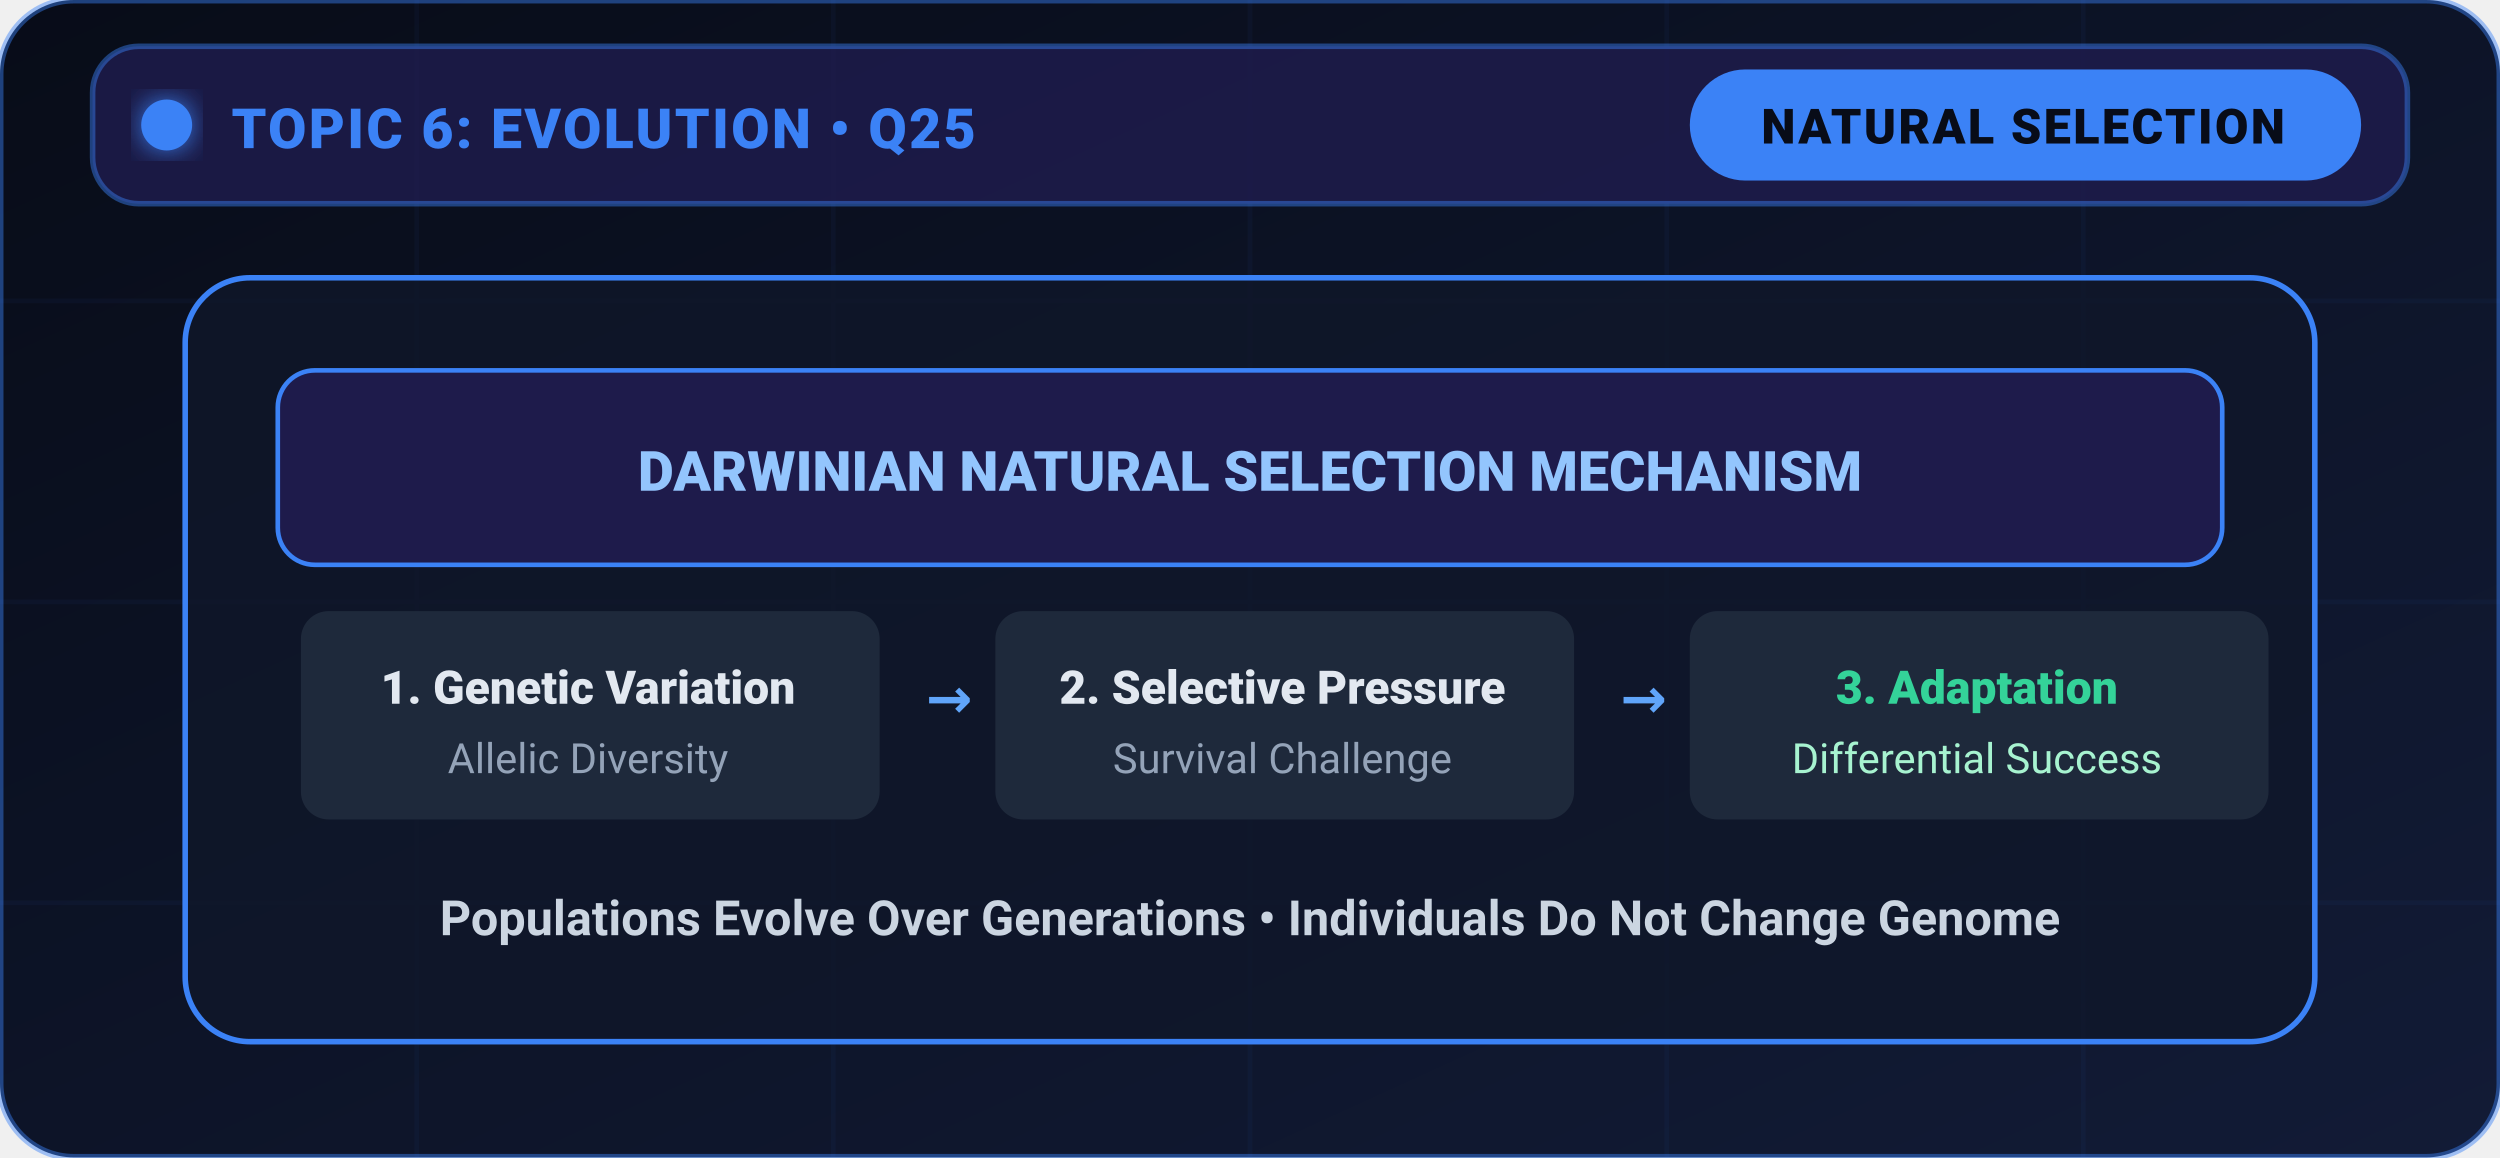
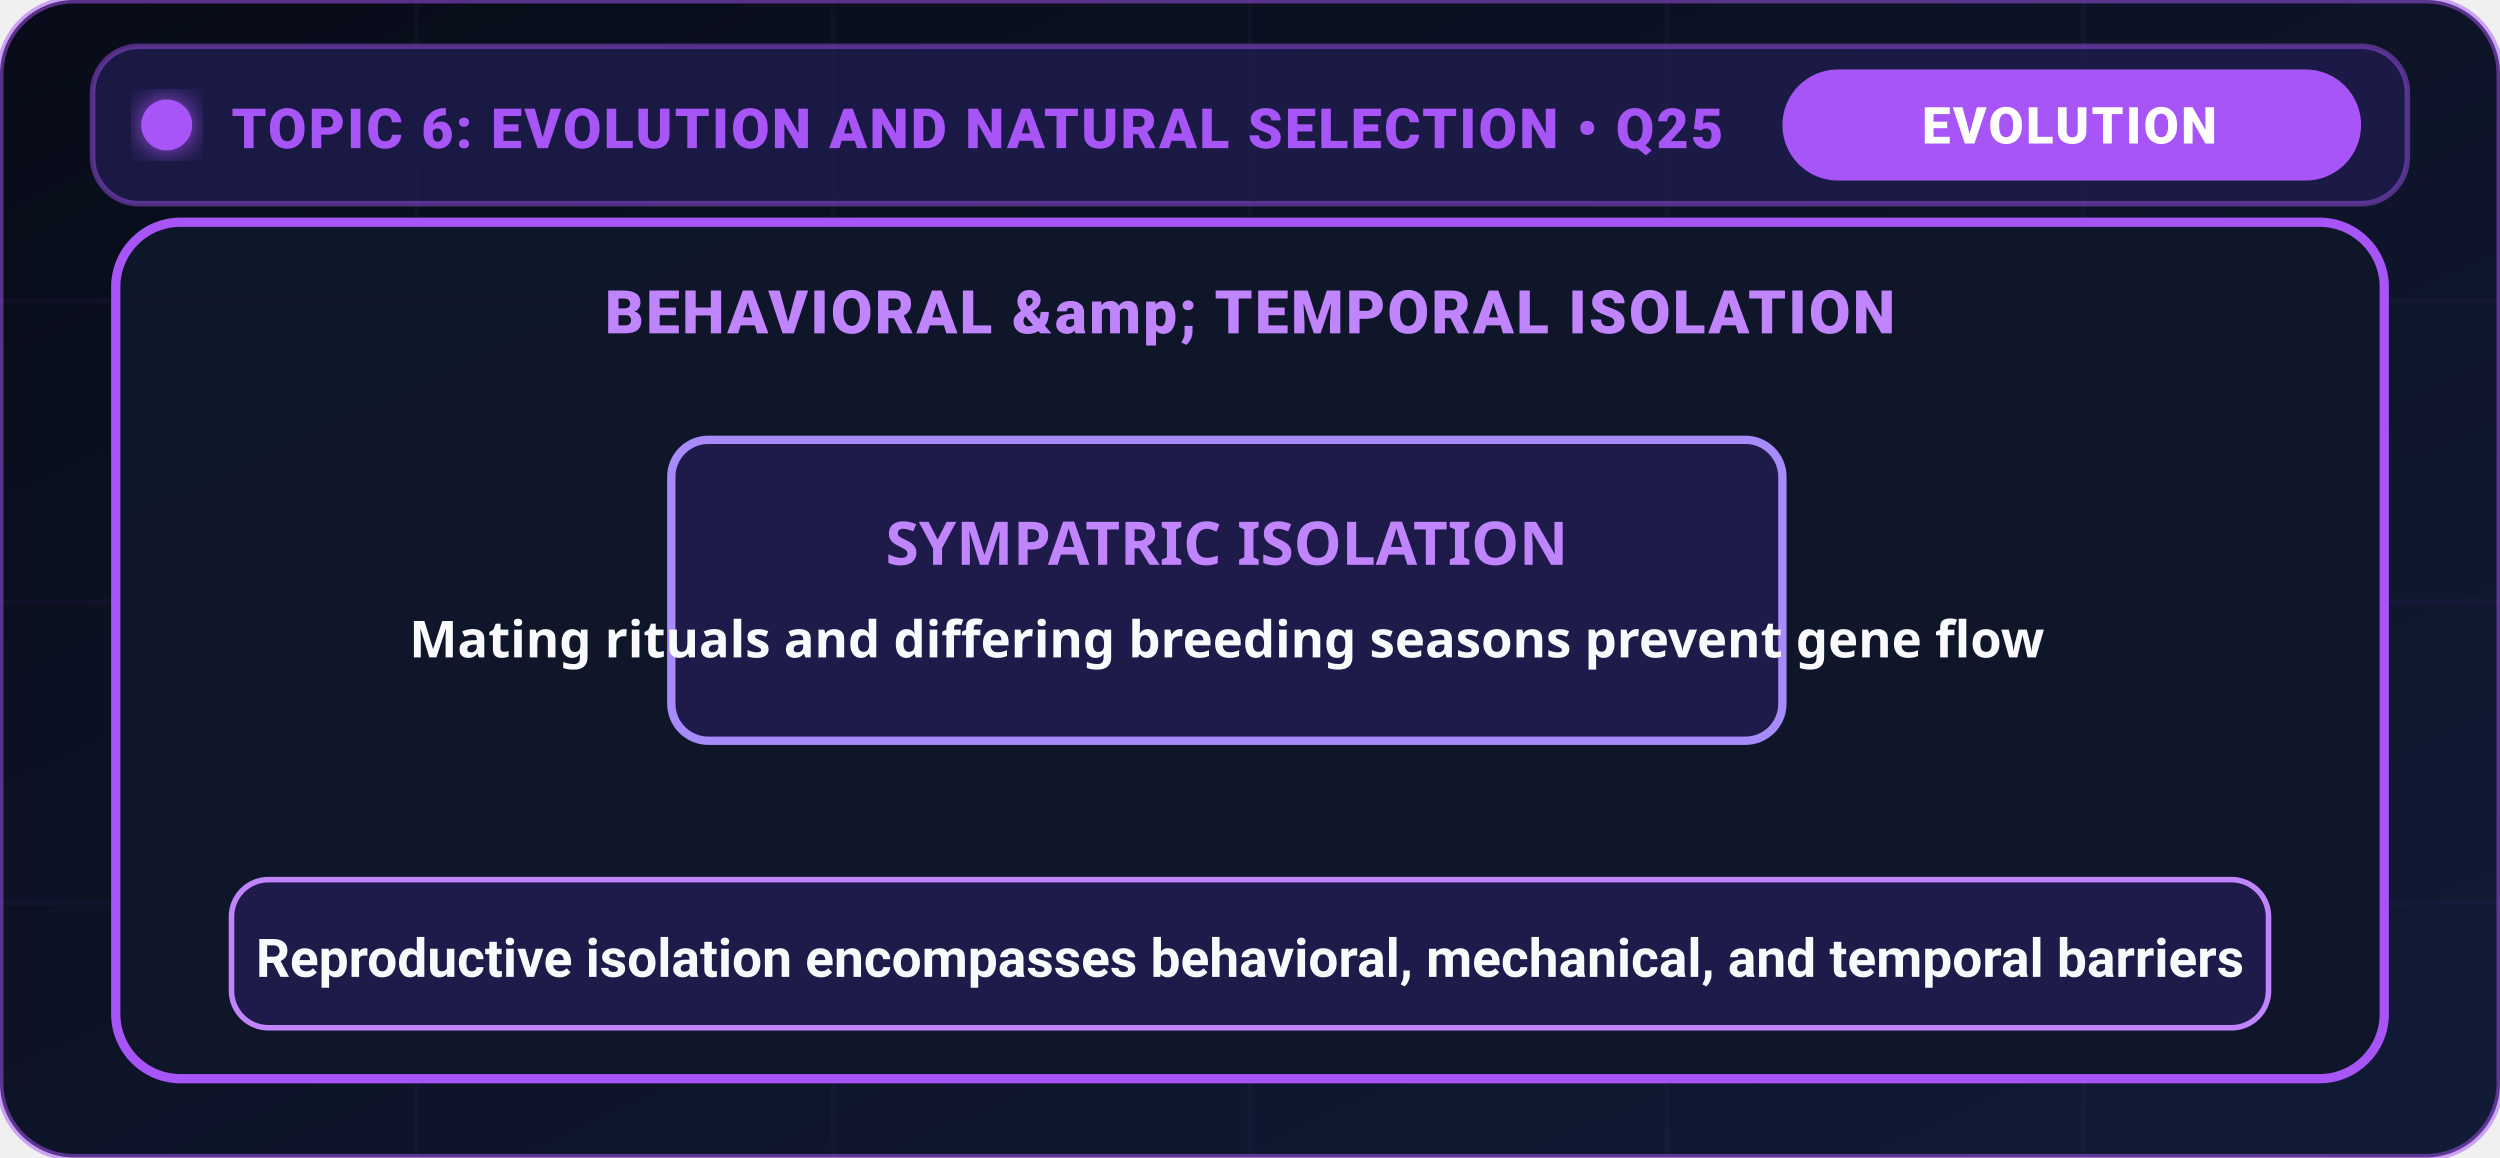
<svg xmlns="http://www.w3.org/2000/svg" viewBox="0 0 540 250" width="100%" height="100%">
  <defs>
-     <linearGradient id="bg_tf_6_25" x1="0%" y1="0%" x2="100%" y2="100%">
+     <linearGradient id="bg_t6_tf_25" x1="0%" y1="0%" x2="100%" y2="100%">
      <stop offset="0%" stop-color="#080c18" />
      <stop offset="50%" stop-color="#0d1428" />
      <stop offset="100%" stop-color="#121b36" />
    </linearGradient>
-     <filter id="glow_tf_6_25" x="-20%" y="-20%" width="140%" height="140%">
+     <filter id="glow_t6_tf_25" x="-20%" y="-20%" width="140%" height="140%">
      <feGaussianBlur stdDeviation="3" result="blur" />
      <feComposite in="SourceGraphic" in2="blur" operator="over" />
    </filter>
  </defs>
-   <rect width="540" height="250" rx="16" fill="url(#bg_tf_6_25)" stroke="#3b82f6" stroke-width="1.5" stroke-opacity="0.45" />
-   <g opacity="0.04" stroke="#3b82f6" stroke-width="1">
+   <rect width="540" height="250" rx="16" fill="url(#bg_t6_tf_25)" stroke="#a855f7" stroke-width="1.5" stroke-opacity="0.5" />
+   <g opacity="0.04" stroke="#a855f7" stroke-width="1">
    <line x1="90" y1="0" x2="90" y2="250" />
    <line x1="180" y1="0" x2="180" y2="250" />
    <line x1="270" y1="0" x2="270" y2="250" />
    <line x1="360" y1="0" x2="360" y2="250" />
    <line x1="450" y1="0" x2="450" y2="250" />
    <line x1="0" y1="65" x2="540" y2="65" />
    <line x1="0" y1="130" x2="540" y2="130" />
    <line x1="0" y1="195" x2="540" y2="195" />
  </g>
-   <rect x="20" y="10" width="500" height="34" rx="10" fill="#1e1b4b" fill-opacity="0.85" stroke="#3b82f6" stroke-width="1.2" stroke-opacity="0.45" />
-   <circle cx="36" cy="27" r="5.5" fill="#3b82f6" filter="url(#glow_tf_6_25)" />
-   <text x="50" y="32" fill="#3b82f6" font-family="'Segoe UI', Roboto, sans-serif" font-size="12" font-weight="900" letter-spacing="0.5">TOPIC 6: EVOLUTION • Q25</text>
-   <rect x="365" y="15" width="145" height="24" rx="12" fill="#3b82f6" />
-   <text x="437" y="31" fill="#080c18" font-family="'Segoe UI', Roboto, sans-serif" font-size="10.5" font-weight="900" text-anchor="middle" letter-spacing="0.5">NATURAL SELECTION</text>
-   <rect x="40" y="60" width="460" height="165" rx="14" fill="#0f172a" fill-opacity="0.8" stroke="#3b82f6" stroke-width="1.2" />
-   <rect x="60" y="80" width="420" height="42" rx="8" fill="#1e1b4b" stroke="#3b82f6" stroke-width="1" />
-   <text x="270" y="106" fill="#93c5fd" font-family="'Segoe UI', Roboto, sans-serif" font-size="12" font-weight="900" text-anchor="middle">DARWINIAN NATURAL SELECTION MECHANISM</text>
-   <rect x="65" y="132" width="125" height="45" rx="6" fill="#1e293b" />
-   <text x="127" y="152" fill="#e2e8f0" font-family="'Segoe UI', Roboto, sans-serif" font-size="10" font-weight="800" text-anchor="middle">1. Genetic Variation</text>
-   <text x="127" y="167" fill="#94a3b8" font-family="'Segoe UI', Roboto, sans-serif" font-size="9" text-anchor="middle">Allelic Diversity</text>
-   <text x="200" y="155" fill="#60a5fa" font-family="'Segoe UI', Roboto, sans-serif" font-size="12" font-weight="900">→</text>
-   <rect x="215" y="132" width="125" height="45" rx="6" fill="#1e293b" />
-   <text x="277" y="152" fill="#e2e8f0" font-family="'Segoe UI', Roboto, sans-serif" font-size="10" font-weight="800" text-anchor="middle">2. Selective Pressure</text>
-   <text x="277" y="167" fill="#94a3b8" font-family="'Segoe UI', Roboto, sans-serif" font-size="9" text-anchor="middle">Survival Challenge</text>
-   <text x="350" y="155" fill="#60a5fa" font-family="'Segoe UI', Roboto, sans-serif" font-size="12" font-weight="900">→</text>
-   <rect x="365" y="132" width="125" height="45" rx="6" fill="#1e293b" />
-   <text x="427" y="152" fill="#34d399" font-family="'Segoe UI', Roboto, sans-serif" font-size="10" font-weight="800" text-anchor="middle">3. Adaptation</text>
-   <text x="427" y="167" fill="#a7f3d0" font-family="'Segoe UI', Roboto, sans-serif" font-size="9" text-anchor="middle">Differential Success</text>
-   <text x="270" y="202" fill="#cbd5e1" font-family="'Segoe UI', Roboto, sans-serif" font-size="10.5" font-weight="700" text-anchor="middle">Populations Evolve Over Generations • Individuals Do Not Change Genome</text>
+   <rect x="20" y="10" width="500" height="34" rx="10" fill="#1e1b4b" fill-opacity="0.85" stroke="#a855f7" stroke-width="1.2" stroke-opacity="0.45" />
+   <circle cx="36" cy="27" r="5.5" fill="#a855f7" filter="url(#glow_t6_tf_25)" />
+   <text x="50" y="32" fill="#a855f7" font-family="'Segoe UI', Roboto, sans-serif" font-size="12" font-weight="900" letter-spacing="0.5">TOPIC 6: EVOLUTION AND NATURAL SELECTION • Q25</text>
+   <rect x="385" y="15" width="125" height="24" rx="12" fill="#a855f7" />
+   <text x="447" y="31" fill="#ffffff" font-family="'Segoe UI', Roboto, sans-serif" font-size="11" font-weight="900" text-anchor="middle" letter-spacing="0.5">EVOLUTION</text>
+   <g transform="translate(25, 48)">
+     <rect x="0" y="0" width="490" height="185" rx="14" fill="#0f172a" fill-opacity="0.95" stroke="#a855f7" stroke-width="2" />
+     <text x="245" y="24" fill="#c084fc" font-family="'Segoe UI', Roboto, sans-serif" font-size="13" font-weight="900" text-anchor="middle" letter-spacing="0.5">
+       BEHAVIORAL &amp;amp; TEMPORAL ISOLATION
+     </text>
+     <g transform="translate(100, 32)">
+       <rect x="20" y="15" width="240" height="65" rx="8" fill="#1e1b4b" stroke="#a78bfa" stroke-width="1.8" />
+       <text x="140" y="42" fill="#c084fc" font-family="sans-serif" font-size="13" font-weight="900" text-anchor="middle">SYMPATRIC ISOLATION</text>
+       <text x="140" y="62" fill="#f8fafc" font-family="sans-serif" font-size="11" font-weight="700" text-anchor="middle">Mating rituals and differing breeding seasons prevent gene flow</text>
+     </g>
+     <g transform="translate(25, 142)">
+       <rect x="0" y="0" width="440" height="32" rx="8" fill="#1e1b4b" stroke="#c084fc" stroke-width="1.2" />
+       <text x="220" y="21" fill="#f8fafc" font-family="'Segoe UI', Roboto, sans-serif" font-size="11.5" font-weight="700" text-anchor="middle">
+         Reproductive isolation encompasses behavioral, mechanical, and temporal barriers
+       </text>
+     </g>
+   </g>
</svg>
